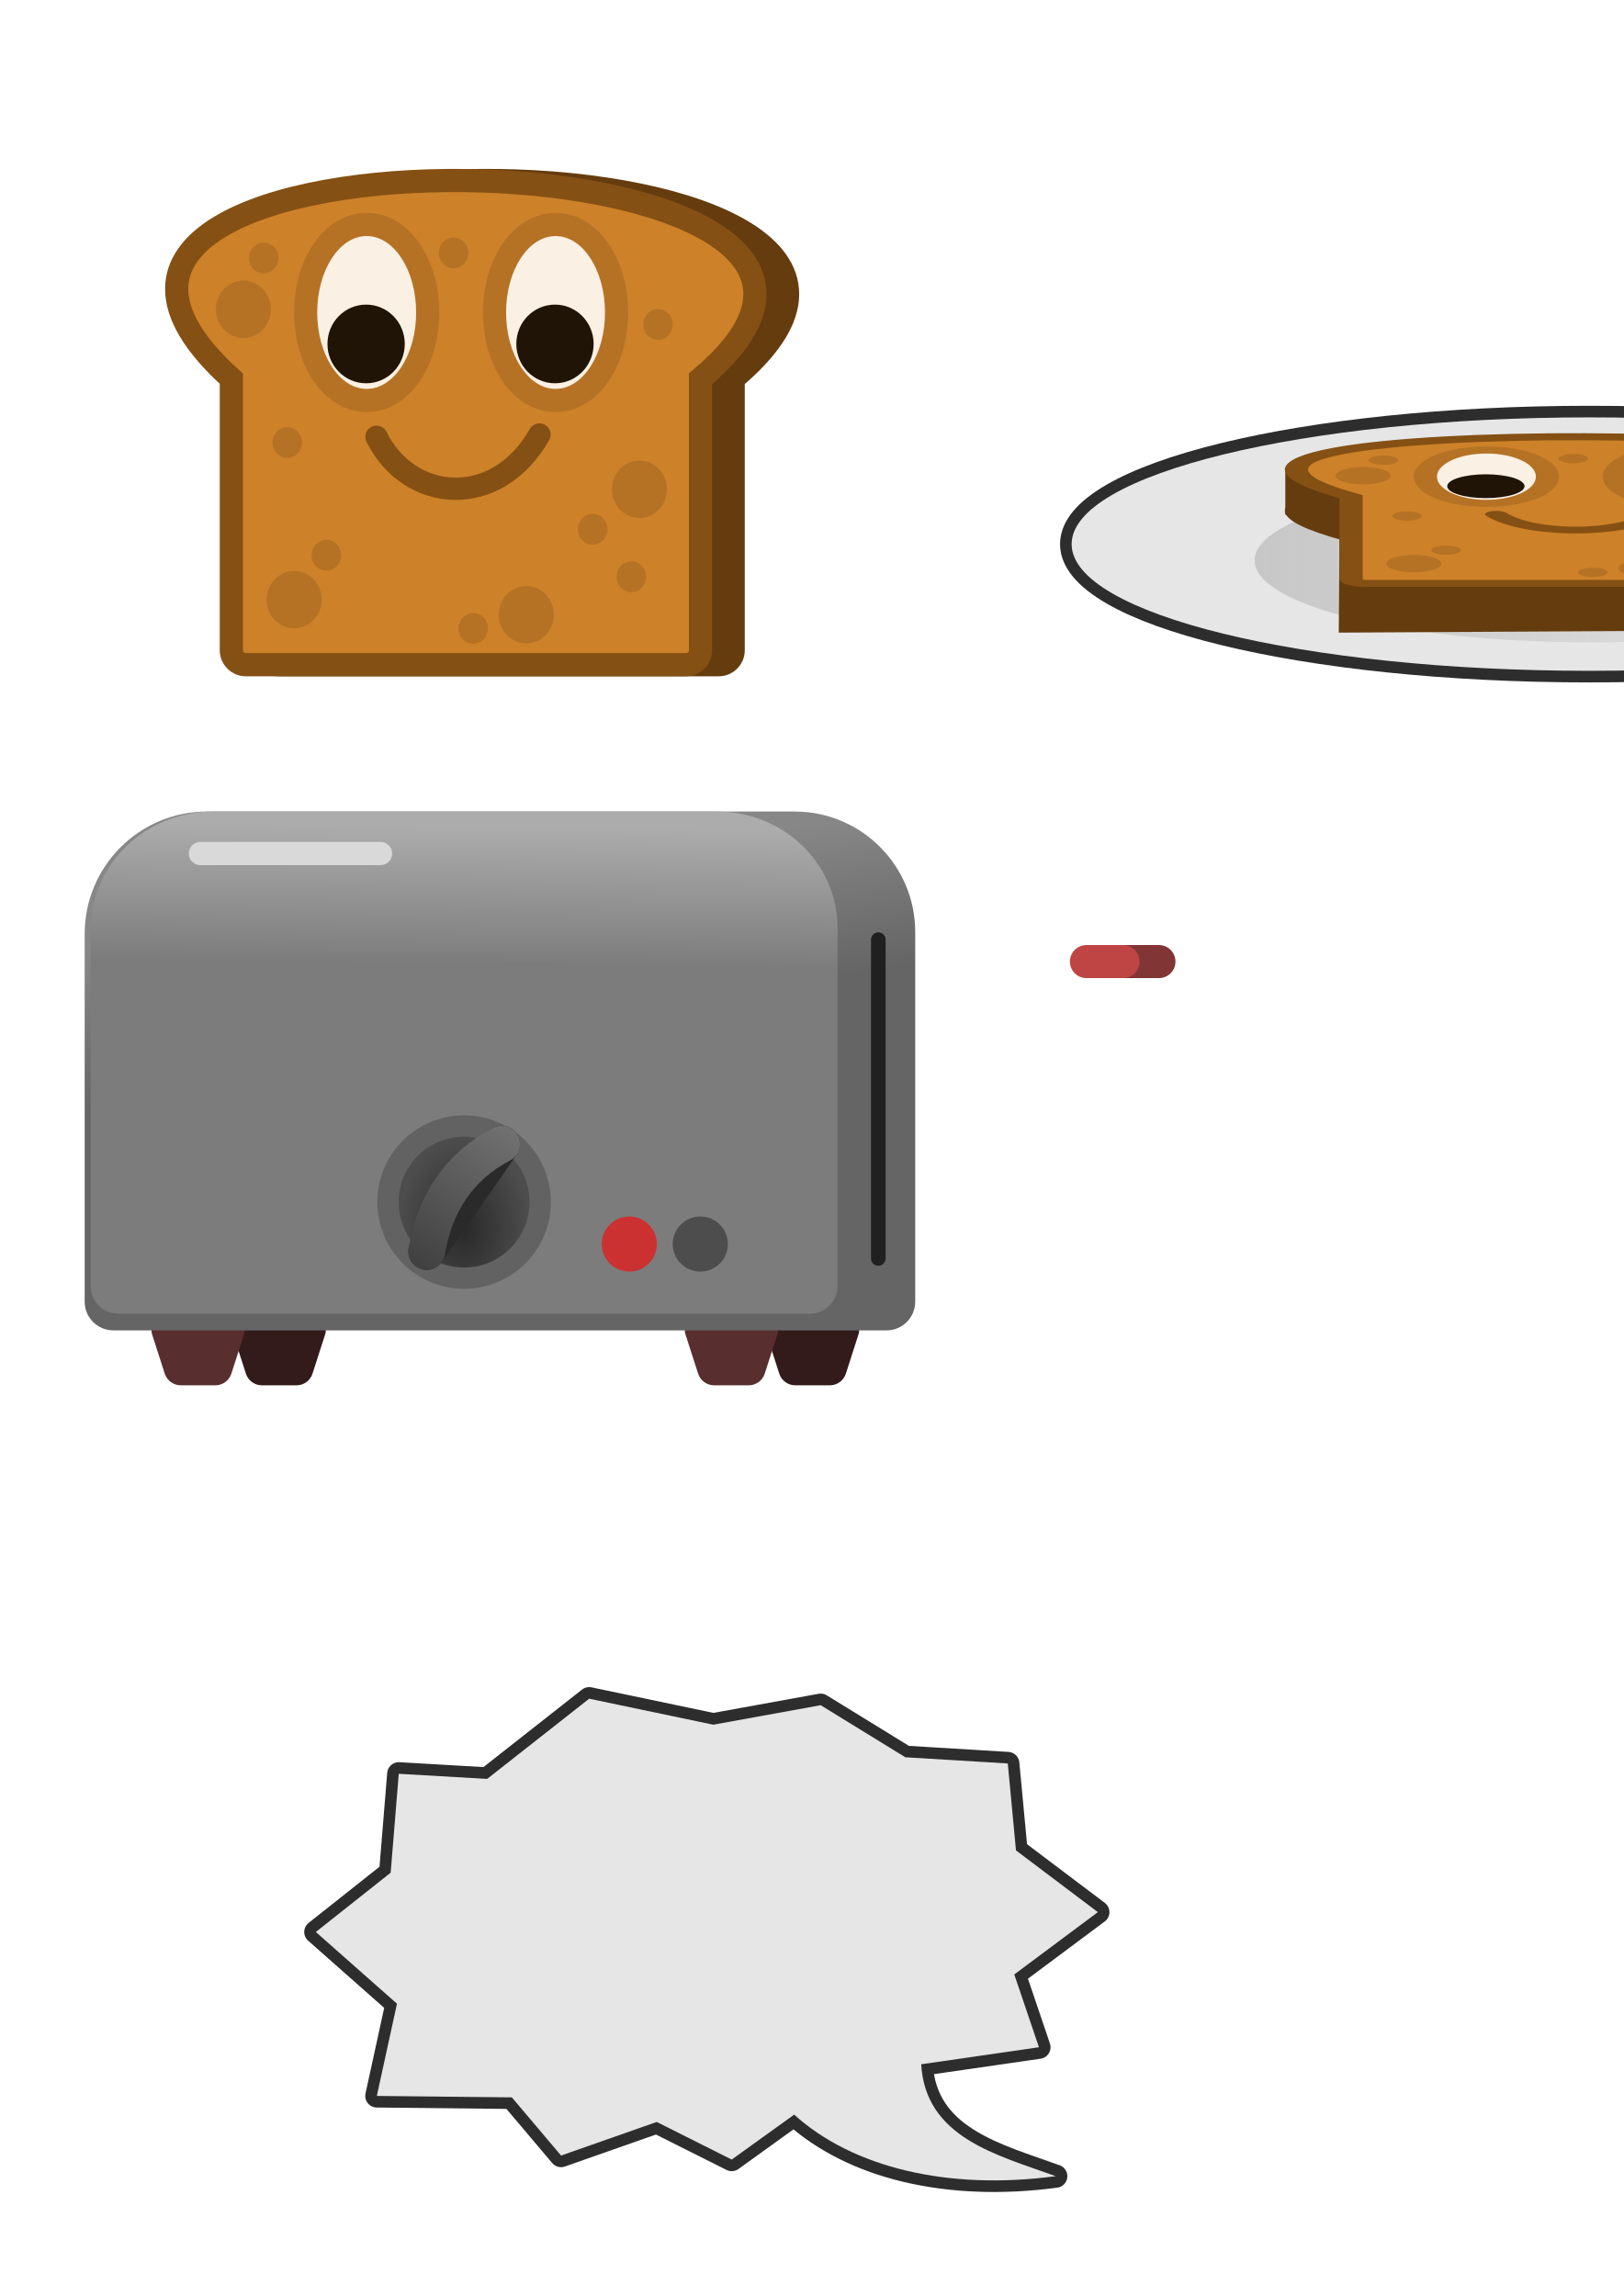
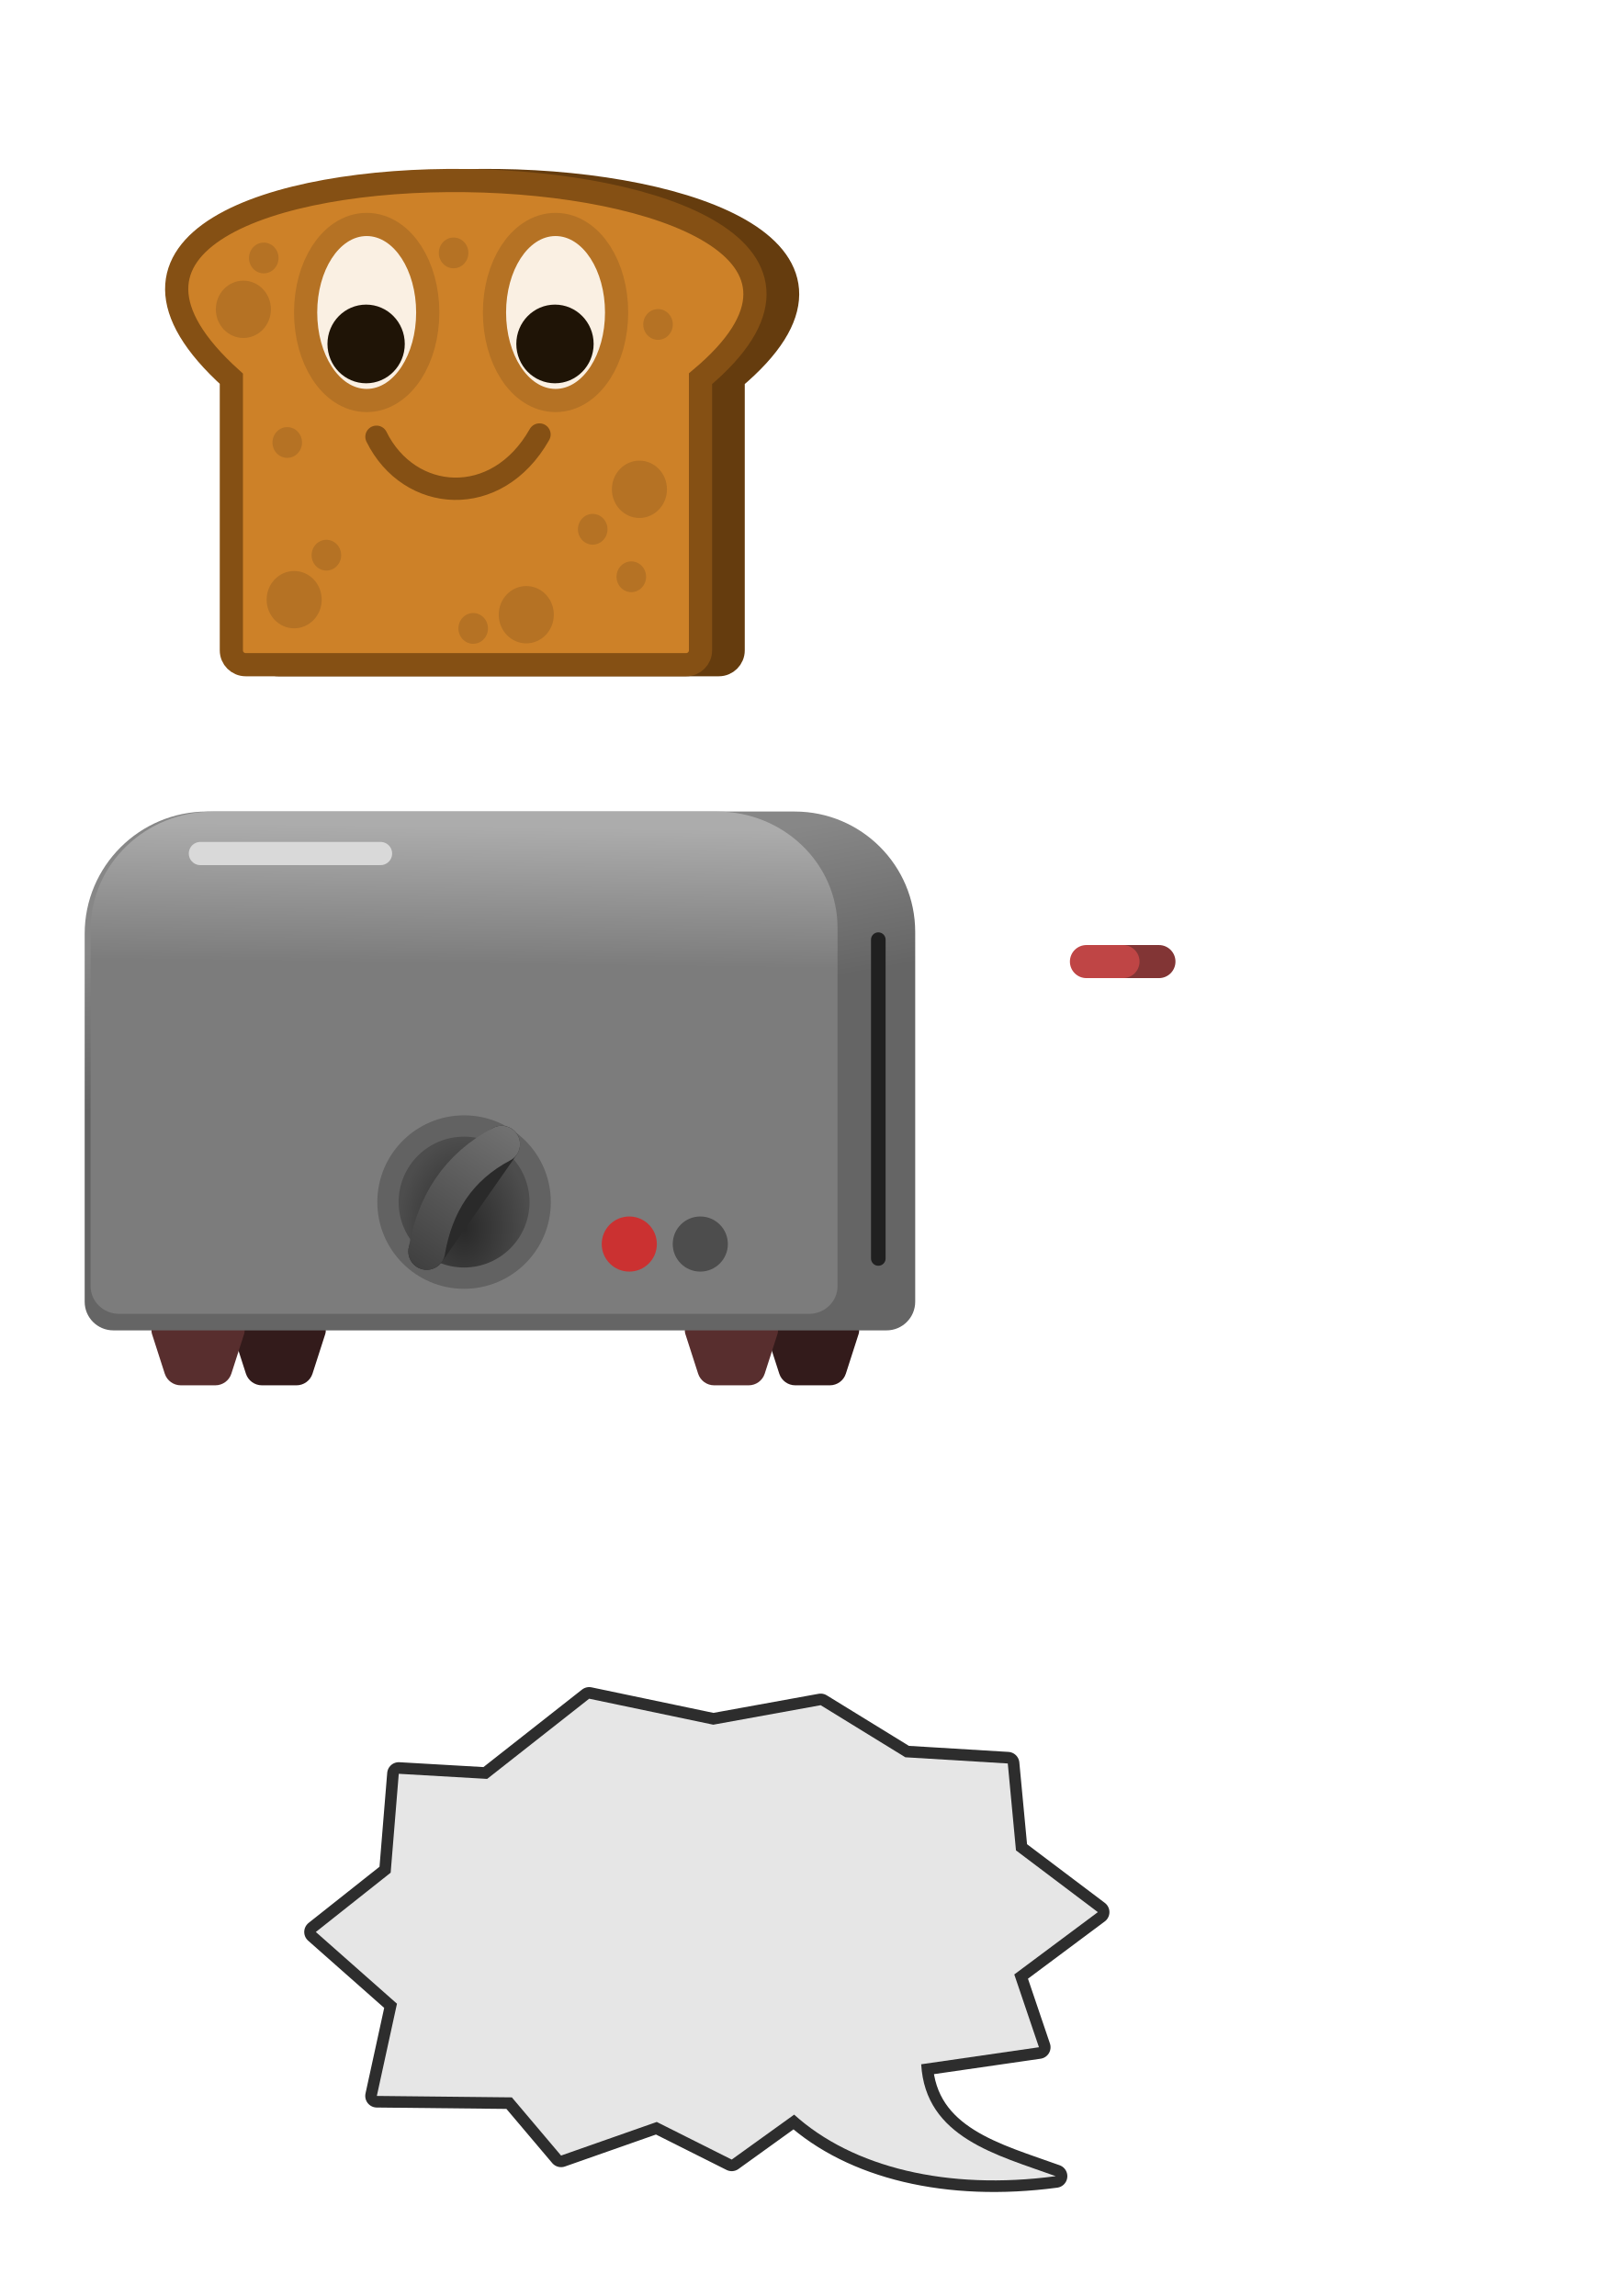
<svg xmlns="http://www.w3.org/2000/svg" xmlns:xlink="http://www.w3.org/1999/xlink" width="210mm" height="297mm" viewBox="0 0 210 297" version="1.1" id="svg1">
  <defs id="defs1">
+     <linearGradient id="linearGradient85">
+       <stop style="stop-color:#f3b6a3;stop-opacity:1;" offset="0" id="stop85" />
+       <stop style="stop-color:#ffbeaa;stop-opacity:1;" offset="1" id="stop86" />
+     </linearGradient>
+     <linearGradient id="linearGradient82">
+       <stop style="stop-color:#dc7152;stop-opacity:1;" offset="0" id="stop83" />
+       <stop style="stop-color:#f3b6a3;stop-opacity:1;" offset="0.705" id="stop82" />
+     </linearGradient>
    <linearGradient id="linearGradient12">
      <stop style="stop-color:#c7c7c7;stop-opacity:1;" offset="0" id="stop12" />
      <stop style="stop-color:#c7c7c7;stop-opacity:0;" offset="1" id="stop13" />
    </linearGradient>
    <linearGradient id="linearGradient25">
      <stop style="stop-color:#656565;stop-opacity:1;" offset="0" id="stop25" />
      <stop style="stop-color:#878787;stop-opacity:1;" offset="1" id="stop26" />
    </linearGradient>
    <linearGradient id="linearGradient23">
      <stop style="stop-color:#7c7c7c;stop-opacity:1;" offset="0" id="stop23" />
      <stop style="stop-color:#acacac;stop-opacity:1;" offset="1" id="stop24" />
    </linearGradient>
    <linearGradient id="linearGradient19">
      <stop style="stop-color:#707070;stop-opacity:1;" offset="0" id="stop20" />
      <stop style="stop-color:#3e3e3e;stop-opacity:1;" offset="1" id="stop21" />
    </linearGradient>
    <linearGradient id="linearGradient18">
      <stop style="stop-color:#292929;stop-opacity:1;" offset="0" id="stop19" />
      <stop style="stop-color:#4d4d4d;stop-opacity:1;" offset="1" id="stop18" />
    </linearGradient>
    <radialGradient xlink:href="#linearGradient18" id="radialGradient19" cx="58.098" cy="85.29" fx="58.098" fy="85.29" r="8.464" gradientUnits="userSpaceOnUse" gradientTransform="matrix(1,0,0,1.397959,4.7479804e-7,-33.94184)" />
    <linearGradient xlink:href="#linearGradient19" id="linearGradient21" x1="57.619" y1="71.611" x2="58.033" y2="93.723" gradientUnits="userSpaceOnUse" gradientTransform="rotate(34.92887,58.98852,81.66566)" />
    <linearGradient xlink:href="#linearGradient23" id="linearGradient24" x1="68.348" y1="53.51" x2="68.602" y2="35.041" gradientUnits="userSpaceOnUse" />
    <linearGradient xlink:href="#linearGradient25" id="linearGradient26" x1="109.641" y1="53.962" x2="106.112" y2="34.205" gradientUnits="userSpaceOnUse" />
-     <linearGradient xlink:href="#linearGradient12" id="linearGradient13" x1="-162.734" y1="273.513" x2="-76.121" y2="273.513" gradientUnits="userSpaceOnUse" gradientTransform="translate(-24.67062,31.00742)" />
+     <linearGradient xlink:href="#linearGradient12" id="linearGradient66" gradientUnits="userSpaceOnUse" gradientTransform="translate(-24.67062,31.00742)" x1="-162.734" y1="273.513" x2="-76.121" y2="273.513" />
+     <filter style="color-interpolation-filters:sRGB" id="filter67" x="-0.07" y="-0.284" width="1.139" height="1.569">
+       <feGaussianBlur stdDeviation="3.885" id="feGaussianBlur67" />
+     </filter>
+     <linearGradient xlink:href="#linearGradient12" id="linearGradient73" gradientUnits="userSpaceOnUse" gradientTransform="translate(-24.67062,31.00742)" x1="-162.734" y1="273.513" x2="-76.121" y2="273.513" />
+     <linearGradient xlink:href="#linearGradient82" id="linearGradient83" x1="309.733" y1="137.411" x2="364.356" y2="138.519" gradientUnits="userSpaceOnUse" />
+     <linearGradient xlink:href="#linearGradient85" id="linearGradient86" x1="411.692" y1="128.736" x2="412.806" y2="116.475" gradientUnits="userSpaceOnUse" />
+     <linearGradient xlink:href="#linearGradient12" id="linearGradient103" gradientUnits="userSpaceOnUse" gradientTransform="translate(-24.67062,31.00742)" x1="-162.734" y1="273.513" x2="-76.121" y2="273.513" />
+     <linearGradient xlink:href="#linearGradient82" id="linearGradient104" gradientUnits="userSpaceOnUse" x1="309.733" y1="137.411" x2="364.356" y2="138.519" />
+     <linearGradient xlink:href="#linearGradient85" id="linearGradient105" gradientUnits="userSpaceOnUse" x1="411.692" y1="128.736" x2="412.806" y2="116.475" />
+     <linearGradient xlink:href="#linearGradient12" id="linearGradient113" gradientUnits="userSpaceOnUse" gradientTransform="translate(-24.67062,31.00742)" x1="-162.734" y1="273.513" x2="-76.121" y2="273.513" />
+     <linearGradient xlink:href="#linearGradient82" id="linearGradient114" gradientUnits="userSpaceOnUse" x1="309.733" y1="137.411" x2="364.356" y2="138.519" />
+     <linearGradient xlink:href="#linearGradient85" id="linearGradient115" gradientUnits="userSpaceOnUse" x1="411.692" y1="128.736" x2="412.806" y2="116.475" />
  </defs>
  <g id="layer1">
    <path id="path6" style="fill:#e6e6e6;stroke:#2d2d2d;stroke-width:3;stroke-linecap:round;stroke-linejoin:round;stroke-opacity:1;paint-order:stroke markers fill" d="M 76.201 219.736 L 63.007 230.111 L 51.574 229.45 L 50.526 242.243 L 40.847 249.913 L 51.342 259.192 L 48.738 271.12 L 66.2 271.306 L 72.566 278.834 L 84.942 274.486 L 94.636 279.351 L 102.711 273.539 C 110.277 280.375 122.545 283.368 136.544 281.5 C 128.96 278.756 119.693 276.523 119.142 267.025 L 134.371 264.821 L 131.181 255.405 L 141.988 247.346 L 131.4 239.356 L 130.341 228.116 L 117.089 227.312 L 106.14 220.577 L 92.249 223.099 L 76.201 219.736 z " />
    <g id="g28" transform="translate(-3.609583,4.944446)">
      <path id="path27" style="fill:#653c0e;fill-opacity:1;stroke:#653c0e;stroke-width:3;stroke-dasharray:none;stroke-opacity:1" d="m 33.532,44.045 c -39.309,-35.475 99.897,-32.877 60.677,0 V 79.184 a 1.852,1.852 135 0 1 -1.852,1.852 H 35.384 A 1.852,1.852 45 0 1 33.532,79.184 Z" transform="translate(4.223839)" />
      <path id="rect1" style="fill:#cd8128;stroke:#855014;stroke-width:3;stroke-dasharray:none" d="m 33.532,44.045 c -39.309,-35.475 99.897,-32.877 60.677,0 V 79.184 a 1.852,1.852 135 0 1 -1.852,1.852 H 35.384 A 1.852,1.852 45 0 1 33.532,79.184 Z" />
      <ellipse style="fill:#faf0e3;fill-opacity:1;stroke:#b57224;stroke-width:6;stroke-dasharray:none;stroke-opacity:1;paint-order:stroke markers fill" id="path1" cx="51.034" cy="35.476" rx="6.397" ry="9.887" />
      <ellipse style="fill:#faf0e3;fill-opacity:1;stroke:#b57224;stroke-width:6;stroke-dasharray:none;stroke-opacity:1;paint-order:stroke markers fill" id="ellipse1" cx="75.46" cy="35.476" rx="6.397" ry="9.887" />
      <ellipse style="fill:#1f1406;fill-opacity:1;stroke:none;stroke-width:2.887;stroke-dasharray:none;stroke-opacity:1" id="path2" cx="50.961" cy="39.547" rx="5" ry="5.089" />
      <ellipse style="fill:#1f1406;fill-opacity:1;stroke:none;stroke-width:2.887;stroke-dasharray:none;stroke-opacity:1" id="ellipse2" cx="75.387" cy="39.547" rx="5" ry="5.089" />
      <path style="fill:none;fill-opacity:1;stroke:#855014;stroke-width:2.887;stroke-linecap:round;stroke-linejoin:round;stroke-dasharray:none;stroke-opacity:1" d="m 52.301,51.553 c 4.216,8.551 15.557,9.483 21.082,-0.291" id="path3" />
      <ellipse style="fill:#b57224;fill-opacity:1;stroke:none;stroke-width:2.887;stroke-linecap:round;stroke-linejoin:round;stroke-dasharray:none;stroke-opacity:1" id="path4" cx="41.656" cy="72.625" rx="3.562" ry="3.708" />
      <ellipse style="fill:#b57224;fill-opacity:1;stroke:none;stroke-width:1.55;stroke-linecap:round;stroke-linejoin:round;stroke-dasharray:none;stroke-opacity:1" id="ellipse5" cx="40.761" cy="52.294" rx="1.912" ry="1.99" />
      <ellipse style="fill:#b57224;fill-opacity:1;stroke:none;stroke-width:2.887;stroke-linecap:round;stroke-linejoin:round;stroke-dasharray:none;stroke-opacity:1" id="ellipse8" cx="86.308" cy="58.349" rx="3.562" ry="3.708" />
      <ellipse style="fill:#b57224;fill-opacity:1;stroke:none;stroke-width:2.887;stroke-linecap:round;stroke-linejoin:round;stroke-dasharray:none;stroke-opacity:1" id="ellipse9" cx="71.675" cy="74.571" rx="3.562" ry="3.708" />
      <ellipse style="fill:#b57224;fill-opacity:1;stroke:none;stroke-width:1.55;stroke-linecap:round;stroke-linejoin:round;stroke-dasharray:none;stroke-opacity:1" id="ellipse10" cx="37.722" cy="28.427" rx="1.912" ry="1.99" />
      <ellipse style="fill:#b57224;fill-opacity:1;stroke:none;stroke-width:1.55;stroke-linecap:round;stroke-linejoin:round;stroke-dasharray:none;stroke-opacity:1" id="ellipse11" cx="88.715" cy="37.025" rx="1.912" ry="1.99" />
      <ellipse style="fill:#b57224;fill-opacity:1;stroke:none;stroke-width:1.55;stroke-linecap:round;stroke-linejoin:round;stroke-dasharray:none;stroke-opacity:1" id="ellipse26" cx="80.268" cy="63.52" rx="1.912" ry="1.99" />
      <ellipse style="fill:#b57224;fill-opacity:1;stroke:none;stroke-width:1.55;stroke-linecap:round;stroke-linejoin:round;stroke-dasharray:none;stroke-opacity:1" id="ellipse27" cx="85.259" cy="69.664" rx="1.912" ry="1.99" />
      <ellipse style="fill:#b57224;fill-opacity:1;stroke:none;stroke-width:1.55;stroke-linecap:round;stroke-linejoin:round;stroke-dasharray:none;stroke-opacity:1" id="ellipse29" cx="62.274" cy="27.77" rx="1.912" ry="1.99" />
      <ellipse style="fill:#b57224;fill-opacity:1;stroke:none;stroke-width:1.55;stroke-linecap:round;stroke-linejoin:round;stroke-dasharray:none;stroke-opacity:1" id="ellipse30" cx="45.822" cy="66.871" rx="1.912" ry="1.99" />
      <ellipse style="fill:#b57224;fill-opacity:1;stroke:none;stroke-width:1.55;stroke-linecap:round;stroke-linejoin:round;stroke-dasharray:none;stroke-opacity:1" id="ellipse31" cx="64.811" cy="76.345" rx="1.912" ry="1.99" />
      <ellipse style="fill:#b57224;fill-opacity:1;stroke:none;stroke-width:2.887;stroke-linecap:round;stroke-linejoin:round;stroke-dasharray:none;stroke-opacity:1" id="ellipse32" cx="35.086" cy="35.067" rx="3.562" ry="3.708" />
    </g>
    <g id="g29">
      <path id="path16" style="fill:#331b1b;fill-opacity:1;stroke-width:2.887;stroke-linecap:round;stroke-linejoin:round" d="m 31.242,171.011 h 9.737 a 1.157,1.157 53.919 0 1 1.101,1.511 l -1.662,5.166 a 2.179,2.179 143.919 0 1 -2.074,1.511 h -4.467 a 2.179,2.179 36.081 0 1 -2.074,-1.511 l -1.662,-5.166 a 1.157,1.157 126.081 0 1 1.101,-1.511 z" />
      <path id="path15" style="fill:#582e2e;fill-opacity:1;stroke-width:2.887;stroke-linecap:round;stroke-linejoin:round" d="m 20.747,171.011 h 9.737 a 1.157,1.157 53.919 0 1 1.101,1.511 l -1.662,5.166 a 2.179,2.179 143.919 0 1 -2.074,1.511 h -4.467 a 2.179,2.179 36.081 0 1 -2.074,-1.511 l -1.662,-5.166 a 1.157,1.157 126.081 0 1 1.101,-1.511 z" />
      <path id="path14" style="fill:#331b1b;fill-opacity:1;stroke-width:2.887;stroke-linecap:round;stroke-linejoin:round" d="m 100.223,171.011 h 9.737 a 1.157,1.157 53.919 0 1 1.101,1.511 l -1.662,5.166 a 2.179,2.179 143.919 0 1 -2.074,1.511 h -4.467 a 2.179,2.179 36.081 0 1 -2.074,-1.511 l -1.662,-5.166 a 1.157,1.157 126.081 0 1 1.101,-1.511 z" />
      <path id="path13" style="fill:#582e2e;fill-opacity:1;stroke-width:2.887;stroke-linecap:round;stroke-linejoin:round" d="m 89.729,171.011 h 9.737 a 1.157,1.157 53.919 0 1 1.101,1.511 l -1.662,5.166 a 2.179,2.179 143.919 0 1 -2.074,1.511 h -4.467 a 2.179,2.179 36.081 0 1 -2.074,-1.511 l -1.662,-5.166 a 1.157,1.157 126.081 0 1 1.101,-1.511 z" />
      <path id="rect11" style="fill:url(#linearGradient26);stroke-width:3.744;stroke-linecap:round;stroke-linejoin:round" d="m 24.855,33.17 h 76.006 a 15.586,15.586 45 0 1 15.586,15.586 l 0,47.826 a 3.704,3.704 135 0 1 -3.704,3.704 H 12.735 A 3.704,3.704 45 0 1 9.031,96.583 V 48.994 A 15.824,15.824 135 0 1 24.855,33.17 Z" transform="translate(1.919927,71.80527)" />
      <path id="path12" style="fill:url(#linearGradient24);stroke-width:3.744;stroke-linecap:round;stroke-linejoin:round" d="m 30.261,33.007 h 65.194 a 15.586,15.586 45 0 1 15.586,15.586 l 0,47.989 a 3.704,3.704 135 0 1 -3.704,3.704 H 18.141 a 3.704,3.704 45 0 1 -3.704,-3.704 l 0,-47.752 A 15.824,15.824 135 0 1 30.261,33.007 Z" transform="matrix(1,0,0,0.9658494,-2.718136,73.09567)" />
      <circle style="fill:#4d4d4d;fill-opacity:1;stroke:none;stroke-width:2.887;stroke-linecap:round;stroke-linejoin:round;stroke-dasharray:none;stroke-opacity:1" id="path11" cx="90.572" cy="160.923" r="3.565" />
      <path style="fill:none;fill-opacity:1;stroke:#202020;stroke-width:1.887;stroke-linecap:round;stroke-linejoin:round;stroke-dasharray:none;stroke-opacity:1" d="m 113.595,121.549 v 41.24" id="path17" />
      <g id="g22" transform="translate(0.6370044,72.12673)">
        <g id="g21" transform="translate(1.285855,1.446586)">
          <circle style="fill:#626262;fill-opacity:1;stroke:none;stroke-width:9.087;stroke-linecap:round;stroke-linejoin:round;stroke-dasharray:none;stroke-opacity:1" id="circle17" cx="58.098" cy="81.921" r="11.22" />
          <circle style="fill:url(#radialGradient19);fill-opacity:1;stroke:none;stroke-width:6.855;stroke-linecap:round;stroke-linejoin:round;stroke-dasharray:none;stroke-opacity:1" id="circle18" cx="58.098" cy="81.921" r="8.464" />
          <path style="fill:none;fill-opacity:1;stroke:#2a2a2a;stroke-width:4.755;stroke-linecap:round;stroke-linejoin:round;stroke-dasharray:none;stroke-opacity:1" d="M 62.958,74.426 53.266,88.305" id="path22" />
          <path style="fill:none;fill-opacity:1;stroke:url(#linearGradient21);stroke-width:4.755;stroke-linecap:round;stroke-linejoin:round;stroke-dasharray:none" d="m 62.958,74.426 c -5.614,2.962 -8.645,7.728 -9.692,13.879" id="path18" />
        </g>
      </g>
      <circle style="fill:#cb3131;fill-opacity:1;stroke:none;stroke-width:2.887;stroke-linecap:round;stroke-linejoin:round;stroke-dasharray:none;stroke-opacity:1" id="circle22" cx="81.389" cy="160.923" r="3.565" />
      <path style="opacity:1;fill:#f9f9f9;fill-opacity:1;stroke:#d9d9d9;stroke-width:3;stroke-linecap:round;stroke-linejoin:round;stroke-dasharray:none;stroke-opacity:1;paint-order:stroke markers fill" d="M 25.916,110.408 H 49.217" id="path38" />
    </g>
    <rect style="fill:#823535;fill-opacity:1;stroke:none;stroke-width:2.887;stroke-linecap:round;stroke-linejoin:round;stroke-dasharray:none;stroke-opacity:1" id="rect12" width="11.645" height="4.278" x="140.383" y="122.247" ry="2.139" rx="2.139" />
    <rect style="fill:#bf4545;fill-opacity:1;stroke:none;stroke-width:2.539;stroke-linecap:round;stroke-linejoin:round;stroke-dasharray:none;stroke-opacity:1" id="rect16" width="9.006" height="4.278" x="138.375" y="122.247" ry="2.139" rx="2.139" />
    <g id="g3">
      <rect style="fill:#aa4400;stroke-width:1.599;stroke-linecap:round;stroke-linejoin:round;paint-order:stroke markers fill" id="rect1-9" width="278.238" height="11.338" x="-302.33" y="210.023" />
      <rect style="fill:#803300;stroke-width:1.352;stroke-linecap:round;stroke-linejoin:round;paint-order:stroke markers fill" id="rect2" width="278.238" height="8.111" x="-302.33" y="213.25" />
      <rect style="fill:#008080;stroke-width:3;stroke-linecap:round;stroke-linejoin:round;paint-order:stroke markers fill" id="rect3" width="278.238" height="179.388" x="-302.33" y="30.636" />
    </g>
    <path style="fill:#e6e6e6;stroke:#000000;stroke-width:3;stroke-linecap:round;stroke-linejoin:round;stroke-opacity:1;paint-order:stroke markers fill" d="m 102.711,399.055 c 7.565,6.836 19.834,9.83 33.833,7.961 -7.584,-2.744 -16.851,-4.977 -17.402,-14.476" id="path7" />
    <path id="path8" style="fill:#e6e6e6;stroke:#000000;stroke-width:3;stroke-linecap:round;stroke-linejoin:round;paint-order:stroke markers fill" d="m 141.988,372.862 -10.808,8.059 3.191,9.416 -15.229,2.204 -4.027,9.455 -12.404,-2.941 -8.075,5.812 -9.694,-4.865 -12.376,4.348 -6.366,-7.528 -17.462,-0.186 2.604,-11.929 -10.495,-9.279 9.678,-7.67 1.048,-12.793 11.434,0.661 13.194,-10.375 16.047,3.364 13.892,-2.522 10.949,6.735 13.251,0.805 1.06,11.24 z" />
-     <g id="g45" transform="translate(-90.42343,-7.176462)">
-       <g id="g13" transform="translate(440.0931,-224.8551)">
-         <ellipse style="fill:#e6e6e6;stroke:#2d2d2d;stroke-width:3;stroke-linecap:round;stroke-linejoin:round;stroke-opacity:1;paint-order:stroke markers fill" id="path9" cx="-144.098" cy="302.413" rx="66.973" ry="16.392" />
-         <ellipse style="fill:url(#linearGradient13);stroke:none;stroke-width:1.94;stroke-linecap:round;stroke-linejoin:round;stroke-opacity:1;paint-order:stroke markers fill" id="ellipse12" cx="-144.098" cy="304.52" rx="43.306" ry="10.599" />
-       </g>
-       <g id="g41" transform="matrix(1,0,0,0.3029095,231.6365,58.09047)">
+     <g id="g74">
+       <g id="g73" transform="translate(7.478138,-19.94355)">
+         <g id="g72">
+           <g id="g69" transform="matrix(0.9293231,0,0,0.9293231,430.5003,-196.6772)" style="mix-blend-mode:normal;fill:#000000;fill-opacity:0.568;stroke:none;filter:url(#filter67)">
+             <ellipse style="fill:#000000;fill-opacity:0.568;stroke:none;stroke-width:3;stroke-linecap:round;stroke-linejoin:round;stroke-opacity:1;paint-order:stroke markers fill" id="ellipse68" cx="-144.098" cy="302.413" rx="66.973" ry="16.392" />
+             <ellipse style="fill:#000000;fill-opacity:0.568;stroke:none;stroke-width:1.94;stroke-linecap:round;stroke-linejoin:round;stroke-opacity:1;paint-order:stroke markers fill" id="ellipse69" cx="-144.098" cy="304.52" rx="43.306" ry="10.599" />
+           </g>
+           <g id="g71" transform="translate(440.0931,-224.8551)">
+             <ellipse style="fill:#e6e6e6;stroke:#2d2d2d;stroke-width:3;stroke-linecap:round;stroke-linejoin:round;stroke-opacity:1;paint-order:stroke markers fill" id="ellipse70" cx="-144.098" cy="302.413" rx="66.973" ry="16.392" />
+             <ellipse style="fill:url(#linearGradient73);stroke:none;stroke-width:1.94;stroke-linecap:round;stroke-linejoin:round;stroke-opacity:1;paint-order:stroke markers fill" id="ellipse71" cx="-144.098" cy="304.52" rx="43.306" ry="10.599" />
+           </g>
+         </g>
+       </g>
+       <g id="g41" transform="matrix(1,0,0,0.3029095,239.171,38.01919)">
        <rect style="fill:#653c0e;fill-opacity:1;stroke:none;stroke-width:4.794;stroke-linecap:round;stroke-linejoin:round;stroke-opacity:1;paint-order:stroke markers fill" id="rect45" width="9.71" height="19.043" x="93.004" y="32.455" />
        <path id="path19" style="fill:#653c0e;fill-opacity:1;stroke:#653c0e;stroke-width:3;stroke-dasharray:none;stroke-opacity:1" d="m 29.308,61.615 c -39.309,-35.475 99.897,-32.877 60.677,0 l 0.688,37.807 -61.46,1.126 z" transform="translate(4.223839)" />
        <rect style="fill:#653c0e;fill-opacity:1;stroke:none;stroke-width:4.794;stroke-linecap:round;stroke-linejoin:round;stroke-opacity:1;paint-order:stroke markers fill" id="rect44" width="9.71" height="19.043" x="25.019" y="32.646" />
        <path id="path20" style="fill:#cd8128;stroke:#855014;stroke-width:3;stroke-dasharray:none" d="m 33.532,44.045 c -39.309,-35.475 99.897,-32.877 60.677,0 V 79.184 a 1.852,1.852 135 0 1 -1.852,1.852 H 35.384 A 1.852,1.852 45 0 1 33.532,79.184 Z" />
        <ellipse style="fill:#faf0e3;fill-opacity:1;stroke:#b57224;stroke-width:6;stroke-dasharray:none;stroke-opacity:1;paint-order:stroke markers fill" id="ellipse20" cx="51.034" cy="35.476" rx="6.397" ry="9.887" />
        <ellipse style="fill:#faf0e3;fill-opacity:1;stroke:#b57224;stroke-width:6;stroke-dasharray:none;stroke-opacity:1;paint-order:stroke markers fill" id="ellipse21" cx="75.46" cy="35.476" rx="6.397" ry="9.887" />
        <ellipse style="fill:#1f1406;fill-opacity:1;stroke:none;stroke-width:2.887;stroke-dasharray:none;stroke-opacity:1" id="ellipse22" cx="50.961" cy="39.547" rx="5" ry="5.089" />
        <ellipse style="fill:#1f1406;fill-opacity:1;stroke:none;stroke-width:2.887;stroke-dasharray:none;stroke-opacity:1" id="ellipse23" cx="75.387" cy="39.547" rx="5" ry="5.089" />
        <path style="fill:none;fill-opacity:1;stroke:#855014;stroke-width:2.887;stroke-linecap:round;stroke-linejoin:round;stroke-dasharray:none;stroke-opacity:1" d="m 52.301,51.553 c 4.216,8.551 15.557,9.483 21.082,-0.291" id="path23" />
        <ellipse style="fill:#b57224;fill-opacity:1;stroke:none;stroke-width:2.887;stroke-linecap:round;stroke-linejoin:round;stroke-dasharray:none;stroke-opacity:1" id="ellipse24" cx="41.656" cy="72.625" rx="3.562" ry="3.708" />
        <ellipse style="fill:#b57224;fill-opacity:1;stroke:none;stroke-width:1.55;stroke-linecap:round;stroke-linejoin:round;stroke-dasharray:none;stroke-opacity:1" id="ellipse25" cx="40.761" cy="52.294" rx="1.912" ry="1.99" />
        <ellipse style="fill:#b57224;fill-opacity:1;stroke:none;stroke-width:2.887;stroke-linecap:round;stroke-linejoin:round;stroke-dasharray:none;stroke-opacity:1" id="ellipse28" cx="86.308" cy="58.349" rx="3.562" ry="3.708" />
        <ellipse style="fill:#b57224;fill-opacity:1;stroke:none;stroke-width:2.887;stroke-linecap:round;stroke-linejoin:round;stroke-dasharray:none;stroke-opacity:1" id="ellipse33" cx="71.675" cy="74.571" rx="3.562" ry="3.708" />
        <ellipse style="fill:#b57224;fill-opacity:1;stroke:none;stroke-width:1.55;stroke-linecap:round;stroke-linejoin:round;stroke-dasharray:none;stroke-opacity:1" id="ellipse34" cx="37.722" cy="28.427" rx="1.912" ry="1.99" />
        <ellipse style="fill:#b57224;fill-opacity:1;stroke:none;stroke-width:1.55;stroke-linecap:round;stroke-linejoin:round;stroke-dasharray:none;stroke-opacity:1" id="ellipse35" cx="88.715" cy="37.025" rx="1.912" ry="1.99" />
        <ellipse style="fill:#b57224;fill-opacity:1;stroke:none;stroke-width:1.55;stroke-linecap:round;stroke-linejoin:round;stroke-dasharray:none;stroke-opacity:1" id="ellipse36" cx="80.268" cy="63.52" rx="1.912" ry="1.99" />
        <ellipse style="fill:#b57224;fill-opacity:1;stroke:none;stroke-width:1.55;stroke-linecap:round;stroke-linejoin:round;stroke-dasharray:none;stroke-opacity:1" id="ellipse37" cx="85.259" cy="69.664" rx="1.912" ry="1.99" />
        <ellipse style="fill:#b57224;fill-opacity:1;stroke:none;stroke-width:1.55;stroke-linecap:round;stroke-linejoin:round;stroke-dasharray:none;stroke-opacity:1" id="ellipse38" cx="62.274" cy="27.77" rx="1.912" ry="1.99" />
        <ellipse style="fill:#b57224;fill-opacity:1;stroke:none;stroke-width:1.55;stroke-linecap:round;stroke-linejoin:round;stroke-dasharray:none;stroke-opacity:1" id="ellipse39" cx="45.822" cy="66.871" rx="1.912" ry="1.99" />
        <ellipse style="fill:#b57224;fill-opacity:1;stroke:none;stroke-width:1.55;stroke-linecap:round;stroke-linejoin:round;stroke-dasharray:none;stroke-opacity:1" id="ellipse40" cx="64.811" cy="76.345" rx="1.912" ry="1.99" />
        <ellipse style="fill:#b57224;fill-opacity:1;stroke:none;stroke-width:2.887;stroke-linecap:round;stroke-linejoin:round;stroke-dasharray:none;stroke-opacity:1" id="ellipse41" cx="35.086" cy="35.067" rx="3.562" ry="3.708" />
      </g>
    </g>
+     <g id="g94">
+       <g id="g90" style="stroke:#dc8c73;stroke-opacity:1;stroke-width:3;stroke-dasharray:none" transform="translate(7.478138,133.9953)">
+         <g id="g89" transform="translate(440.0931,-224.8551)" style="stroke:#dc8c73;stroke-opacity:1;stroke-width:3;stroke-dasharray:none">
+           <path id="ellipse88" style="fill:#e6e6e6;stroke-width:3;stroke-linecap:round;stroke-linejoin:round;paint-order:stroke markers fill;stroke:#dc8c73;stroke-opacity:1;stroke-dasharray:none" d="m -107.721,191.879 c -0.773,-0.016 -1.469,0.011 -2.063,0.091 -4.473,0.598 -11.117,3.608 -15.421,7.745 a 66.973,16.392 0 0 0 -18.893,-0.666 66.973,16.392 0 0 0 -66.973,16.392 66.973,16.392 0 0 0 66.973,16.392 66.973,16.392 0 0 0 6.26,-0.072 c 4.485,4.665 11.803,6.15 19.216,6.642 4.571,0.304 14.671,1.817 21.584,-0.731 1.585,-0.584 3.483,-1.427 5.442,-2.413 4.6e-5,8e-5 0.01,0.017 0.01,0.017 0,0 1.99,-1.207 4.865,-2.795 4.641,-2.564 11.59,-6.121 16.205,-7.199 5.676,-1.326 136.736,7.205 136.736,7.205 l -0.522,-31.847 c 0,0 -119.291,7.077 -135.272,7.155 -1.564,-2.404 -12.292,-10.768 -18.628,-12.356 -4.881,-1.224 -14.105,-3.449 -19.518,-3.56 z m 23.483,30.914 c -0.004,0.003 -0.009,0.005 -0.013,0.008 -0.024,0.012 -0.06,0.022 -0.084,0.034 a 66.973,16.392 0 0 0 0.097,-0.041 z m -5.046,2.029 c -0.475,0.166 -0.955,0.329 -1.454,0.49 a 66.973,16.392 0 0 0 1.454,-0.49 z" />
+         </g>
+       </g>
+       <g id="g63" transform="translate(7.478138,47.02469)">
+         <g id="g68" style="stroke:none">
+           <g id="g67" transform="matrix(0.9293231,0,0,0.9293231,430.5003,-196.6772)" style="mix-blend-mode:normal;fill:#000000;fill-opacity:0.568;stroke:none;filter:url(#filter67)">
+             <ellipse style="fill:#000000;fill-opacity:0.568;stroke:none;stroke-width:3;stroke-linecap:round;stroke-linejoin:round;stroke-opacity:1;paint-order:stroke markers fill" id="ellipse66" cx="-144.098" cy="302.413" rx="66.973" ry="16.392" />
+             <ellipse style="fill:#000000;fill-opacity:0.568;stroke:none;stroke-width:1.94;stroke-linecap:round;stroke-linejoin:round;stroke-opacity:1;paint-order:stroke markers fill" id="ellipse67" cx="-144.098" cy="304.52" rx="43.306" ry="10.599" />
+           </g>
+           <g id="g46" transform="translate(440.0931,-224.8551)" style="stroke:none">
+             <ellipse style="fill:#e6e6e6;stroke:none;stroke-width:3;stroke-linecap:round;stroke-linejoin:round;stroke-opacity:1;paint-order:stroke markers fill" id="ellipse45" cx="-144.098" cy="302.413" rx="66.973" ry="16.392" />
+             <ellipse style="fill:url(#linearGradient66);stroke:none;stroke-width:1.94;stroke-linecap:round;stroke-linejoin:round;stroke-opacity:1;paint-order:stroke markers fill" id="ellipse46" cx="-144.098" cy="304.52" rx="43.306" ry="10.599" />
+           </g>
+         </g>
+       </g>
+       <path id="path76" style="fill:url(#linearGradient83);stroke:none;stroke-width:3;stroke-linecap:round;stroke-linejoin:round;stroke-opacity:1;paint-order:stroke markers fill" d="m 367.958,129.009 c -7.484,6.531 -30.632,11.26 -58.225,11.894 4.485,4.665 11.803,6.15 19.216,6.643 4.571,0.304 14.671,1.817 21.584,-0.731 5.052,-1.862 13.296,-5.996 16.47,-10.937 1.066,-1.659 1.424,-5.561 0.955,-6.868 z" />
+       <path id="rect74" style="fill:url(#linearGradient86);stroke:none;stroke-width:3;stroke-linecap:round;stroke-linejoin:round;paint-order:stroke markers fill" d="m 337.787,101.111 c -5.008,0.67 -12.735,4.361 -16.856,9.274 -1.64,1.955 -3.764,5.049 -2.467,7.246 1.581,2.678 6.147,2.3 9.186,1.636 4.469,-0.976 6.935,-7.399 11.275,-7.822 4.767,1.176 6.915,1.785 10.093,3.106 -0.026,9.151 9.8,14.786 14.716,16.334 2.47,0.778 -8.799,4.441 -12.571,5.743 1.553,1.816 4.822,7.789 4.822,7.789 0,0 13.595,-8.248 21.07,-9.994 5.676,-1.326 136.736,7.205 136.736,7.205 l -0.522,-31.847 c 0,0 -119.291,7.077 -135.272,7.155 -1.564,-2.404 -12.293,-10.768 -18.628,-12.357 -5.578,-1.399 -16.83,-4.105 -21.581,-3.469 z" />
+       <path style="fill:#ffe6df;fill-opacity:1;stroke:none;stroke-width:3;stroke-linecap:round;stroke-linejoin:round;stroke-opacity:1;paint-order:stroke markers fill" d="m 322.95,110.247 c -1.527,0.089 -3.793,3.161 -3.228,5.088 0.344,1.175 2.127,1.771 3.332,1.55 2.275,-0.416 6.465,-3.391 4.847,-4.965 -1.794,-1.745 -2.844,-1.796 -4.951,-1.673 z" id="path77" />
+     </g>
+     <g id="g46-8" transform="translate(466.8788,-111.1092)" />
+     <g id="g115">
+       <g id="g103" transform="translate(0,74.60961)">
+         <g id="g96" style="stroke:#dc8c73;stroke-width:3;stroke-dasharray:none;stroke-opacity:1" transform="translate(7.478138,133.9953)">
+           <g id="g95" transform="translate(440.0931,-224.8551)" style="stroke:#dc8c73;stroke-width:3;stroke-dasharray:none;stroke-opacity:1">
+             <path id="path94" style="fill:#e6e6e6;stroke:#dc8c73;stroke-width:3;stroke-linecap:round;stroke-linejoin:round;stroke-dasharray:none;stroke-opacity:1;paint-order:stroke markers fill" d="m -107.721,191.879 c -0.773,-0.016 -1.469,0.011 -2.063,0.091 -4.473,0.598 -11.117,3.608 -15.421,7.745 -6.135,-0.442 -12.498,-0.666 -18.893,-0.666 -36.989,0 -66.974,7.339 -66.973,16.392 -5.4e-4,9.053 29.985,16.392 66.973,16.392 2.09,-2e-5 4.179,-0.024 6.26,-0.072 4.485,4.665 11.803,6.15 19.216,6.642 4.571,0.304 14.671,1.817 21.584,-0.731 1.585,-0.584 3.483,-1.427 5.442,-2.413 l 0.01,0.017 c 0,0 1.99,-1.207 4.865,-2.795 4.641,-2.564 11.59,-6.121 16.205,-7.199 5.676,-1.326 202.225,7.206 202.225,7.206 l -0.522,-31.847 c 0,0 -184.779,7.077 -200.761,7.154 -1.564,-2.404 -12.292,-10.768 -18.628,-12.356 -4.881,-1.224 -14.105,-3.449 -19.518,-3.56 z m 23.483,30.914 c -0.004,0.003 -0.009,0.005 -0.013,0.008 -0.024,0.012 -0.06,0.022 -0.084,0.034 0.032,-0.014 0.065,-0.028 0.097,-0.041 z m -5.046,2.029 c -0.475,0.166 -0.955,0.329 -1.454,0.49 0.497,-0.161 0.982,-0.325 1.454,-0.49 z" />
+           </g>
+         </g>
+         <g id="g101" transform="translate(7.478138,47.02469)">
+           <g id="g100" style="stroke:none">
+             <g id="g97" transform="matrix(0.9293231,0,0,0.9293231,430.5003,-196.6772)" style="mix-blend-mode:normal;fill:#000000;fill-opacity:0.568;stroke:none;filter:url(#filter67)">
+               <ellipse style="fill:#000000;fill-opacity:0.568;stroke:none;stroke-width:3;stroke-linecap:round;stroke-linejoin:round;stroke-opacity:1;paint-order:stroke markers fill" id="ellipse96" cx="-144.098" cy="302.413" rx="66.973" ry="16.392" />
+               <ellipse style="fill:#000000;fill-opacity:0.568;stroke:none;stroke-width:1.94;stroke-linecap:round;stroke-linejoin:round;stroke-opacity:1;paint-order:stroke markers fill" id="ellipse97" cx="-144.098" cy="304.52" rx="43.306" ry="10.599" />
+             </g>
+             <g id="g99" transform="translate(440.0931,-224.8551)" style="stroke:none">
+               <ellipse style="fill:#e6e6e6;stroke:none;stroke-width:3;stroke-linecap:round;stroke-linejoin:round;stroke-opacity:1;paint-order:stroke markers fill" id="ellipse98" cx="-144.098" cy="302.413" rx="66.973" ry="16.392" />
+               <ellipse style="fill:url(#linearGradient103);stroke:none;stroke-width:1.94;stroke-linecap:round;stroke-linejoin:round;stroke-opacity:1;paint-order:stroke markers fill" id="ellipse99" cx="-144.098" cy="304.52" rx="43.306" ry="10.599" />
+             </g>
+           </g>
+         </g>
+         <path id="path101" style="fill:url(#linearGradient104);stroke:none;stroke-width:3;stroke-linecap:round;stroke-linejoin:round;stroke-opacity:1;paint-order:stroke markers fill" d="m 367.958,129.009 c -7.484,6.531 -30.632,11.26 -58.225,11.894 4.485,4.665 11.803,6.15 19.216,6.643 4.571,0.304 14.671,1.817 21.584,-0.731 5.052,-1.862 13.296,-5.996 16.47,-10.937 1.066,-1.659 1.424,-5.561 0.955,-6.868 z" />
+         <path id="path102" style="fill:url(#linearGradient105);stroke:none;stroke-width:3;stroke-linecap:round;stroke-linejoin:round;paint-order:stroke markers fill" d="m 337.787,101.111 c -5.008,0.67 -12.735,4.361 -16.856,9.274 -1.64,1.955 -3.764,5.049 -2.467,7.246 1.581,2.678 6.147,2.3 9.186,1.636 4.469,-0.976 6.935,-7.399 11.275,-7.822 4.767,1.176 6.915,1.785 10.093,3.106 -0.026,9.151 9.8,14.786 14.716,16.334 2.47,0.778 -8.799,4.441 -12.571,5.743 1.553,1.816 4.822,7.789 4.822,7.789 0,0 13.595,-8.248 21.07,-9.994 5.676,-1.326 202.225,7.205 202.225,7.205 l -0.522,-31.847 c 0,0 -184.779,7.077 -200.761,7.155 -1.564,-2.404 -12.293,-10.768 -18.628,-12.357 -5.578,-1.399 -16.83,-4.105 -21.581,-3.469 z" />
+         <path style="fill:#ffe6df;fill-opacity:1;stroke:none;stroke-width:3;stroke-linecap:round;stroke-linejoin:round;stroke-opacity:1;paint-order:stroke markers fill" d="m 322.95,110.247 c -1.527,0.089 -3.793,3.161 -3.228,5.088 0.344,1.175 2.127,1.771 3.332,1.55 2.275,-0.416 6.465,-3.391 4.847,-4.965 -1.794,-1.745 -2.844,-1.796 -4.951,-1.673 z" id="path103" />
+       </g>
+       <g id="g41-9" transform="matrix(1,0,0,0.3029095,236.2906,180.0167)">
+         <rect style="fill:#653c0e;fill-opacity:1;stroke:none;stroke-width:4.794;stroke-linecap:round;stroke-linejoin:round;stroke-opacity:1;paint-order:stroke markers fill" id="rect45-2" width="9.71" height="19.043" x="93.004" y="32.455" />
+         <path id="path19-2" style="fill:#653c0e;fill-opacity:1;stroke:#653c0e;stroke-width:3;stroke-dasharray:none;stroke-opacity:1" d="m 29.308,61.615 c -39.309,-35.475 99.897,-32.877 60.677,0 l 0.688,37.807 -61.46,1.126 z" transform="translate(4.223839)" />
+         <rect style="fill:#653c0e;fill-opacity:1;stroke:none;stroke-width:4.794;stroke-linecap:round;stroke-linejoin:round;stroke-opacity:1;paint-order:stroke markers fill" id="rect44-8" width="9.71" height="19.043" x="25.019" y="32.646" />
+         <path id="path20-9" style="fill:#cd8128;stroke:#855014;stroke-width:3;stroke-dasharray:none" d="m 33.532,44.045 c -39.309,-35.475 99.897,-32.877 60.677,0 V 79.184 a 1.852,1.852 135 0 1 -1.852,1.852 H 35.384 A 1.852,1.852 45 0 1 33.532,79.184 Z" />
+         <ellipse style="fill:#faf0e3;fill-opacity:1;stroke:#b57224;stroke-width:6;stroke-dasharray:none;stroke-opacity:1;paint-order:stroke markers fill" id="ellipse20-7" cx="51.034" cy="35.476" rx="6.397" ry="9.887" />
+         <ellipse style="fill:#faf0e3;fill-opacity:1;stroke:#b57224;stroke-width:6;stroke-dasharray:none;stroke-opacity:1;paint-order:stroke markers fill" id="ellipse21-3" cx="75.46" cy="35.476" rx="6.397" ry="9.887" />
+         <ellipse style="fill:#1f1406;fill-opacity:1;stroke:none;stroke-width:2.887;stroke-dasharray:none;stroke-opacity:1" id="ellipse22-6" cx="50.961" cy="39.547" rx="5" ry="5.089" />
+         <ellipse style="fill:#1f1406;fill-opacity:1;stroke:none;stroke-width:2.887;stroke-dasharray:none;stroke-opacity:1" id="ellipse23-1" cx="75.387" cy="39.547" rx="5" ry="5.089" />
+         <path style="fill:none;fill-opacity:1;stroke:#855014;stroke-width:2.887;stroke-linecap:round;stroke-linejoin:round;stroke-dasharray:none;stroke-opacity:1" d="m 52.301,51.553 c 4.216,8.551 15.557,9.483 21.082,-0.291" id="path23-2" />
+         <ellipse style="fill:#b57224;fill-opacity:1;stroke:none;stroke-width:2.887;stroke-linecap:round;stroke-linejoin:round;stroke-dasharray:none;stroke-opacity:1" id="ellipse24-9" cx="41.656" cy="72.625" rx="3.562" ry="3.708" />
+         <ellipse style="fill:#b57224;fill-opacity:1;stroke:none;stroke-width:1.55;stroke-linecap:round;stroke-linejoin:round;stroke-dasharray:none;stroke-opacity:1" id="ellipse25-3" cx="40.761" cy="52.294" rx="1.912" ry="1.99" />
+         <ellipse style="fill:#b57224;fill-opacity:1;stroke:none;stroke-width:2.887;stroke-linecap:round;stroke-linejoin:round;stroke-dasharray:none;stroke-opacity:1" id="ellipse28-1" cx="86.308" cy="58.349" rx="3.562" ry="3.708" />
+         <ellipse style="fill:#b57224;fill-opacity:1;stroke:none;stroke-width:2.887;stroke-linecap:round;stroke-linejoin:round;stroke-dasharray:none;stroke-opacity:1" id="ellipse33-9" cx="71.675" cy="74.571" rx="3.562" ry="3.708" />
+         <ellipse style="fill:#b57224;fill-opacity:1;stroke:none;stroke-width:1.55;stroke-linecap:round;stroke-linejoin:round;stroke-dasharray:none;stroke-opacity:1" id="ellipse34-4" cx="37.722" cy="28.427" rx="1.912" ry="1.99" />
+         <ellipse style="fill:#b57224;fill-opacity:1;stroke:none;stroke-width:1.55;stroke-linecap:round;stroke-linejoin:round;stroke-dasharray:none;stroke-opacity:1" id="ellipse35-7" cx="88.715" cy="37.025" rx="1.912" ry="1.99" />
+         <ellipse style="fill:#b57224;fill-opacity:1;stroke:none;stroke-width:1.55;stroke-linecap:round;stroke-linejoin:round;stroke-dasharray:none;stroke-opacity:1" id="ellipse36-8" cx="80.268" cy="63.52" rx="1.912" ry="1.99" />
+         <ellipse style="fill:#b57224;fill-opacity:1;stroke:none;stroke-width:1.55;stroke-linecap:round;stroke-linejoin:round;stroke-dasharray:none;stroke-opacity:1" id="ellipse37-4" cx="85.259" cy="69.664" rx="1.912" ry="1.99" />
+         <ellipse style="fill:#b57224;fill-opacity:1;stroke:none;stroke-width:1.55;stroke-linecap:round;stroke-linejoin:round;stroke-dasharray:none;stroke-opacity:1" id="ellipse38-5" cx="62.274" cy="27.77" rx="1.912" ry="1.99" />
+         <ellipse style="fill:#b57224;fill-opacity:1;stroke:none;stroke-width:1.55;stroke-linecap:round;stroke-linejoin:round;stroke-dasharray:none;stroke-opacity:1" id="ellipse39-0" cx="45.822" cy="66.871" rx="1.912" ry="1.99" />
+         <ellipse style="fill:#b57224;fill-opacity:1;stroke:none;stroke-width:1.55;stroke-linecap:round;stroke-linejoin:round;stroke-dasharray:none;stroke-opacity:1" id="ellipse40-3" cx="64.811" cy="76.345" rx="1.912" ry="1.99" />
+         <ellipse style="fill:#b57224;fill-opacity:1;stroke:none;stroke-width:2.887;stroke-linecap:round;stroke-linejoin:round;stroke-dasharray:none;stroke-opacity:1" id="ellipse41-6" cx="35.086" cy="35.067" rx="3.562" ry="3.708" />
+       </g>
+     </g>
+     <g id="g113" transform="translate(0,156.5633)">
+       <g id="g106" style="stroke:#dc8c73;stroke-width:3;stroke-dasharray:none;stroke-opacity:1" transform="translate(7.478138,133.9953)">
+         <g id="g105" transform="translate(440.0931,-224.8551)" style="stroke:#dc8c73;stroke-width:3;stroke-dasharray:none;stroke-opacity:1">
+           <path id="path105" style="fill:#e6e6e6;stroke:#dc8c73;stroke-width:3;stroke-linecap:round;stroke-linejoin:round;stroke-dasharray:none;stroke-opacity:1;paint-order:stroke markers fill" d="m -107.721,191.879 c -0.773,-0.016 -1.469,0.011 -2.063,0.091 -4.473,0.598 -11.117,3.608 -15.421,7.745 -6.135,-0.442 -12.498,-0.666 -18.893,-0.666 -36.989,0 -66.974,7.339 -66.973,16.392 -5.4e-4,9.053 29.985,16.392 66.973,16.392 2.09,-2e-5 4.179,-0.024 6.26,-0.072 4.485,4.665 11.803,6.15 19.216,6.642 4.571,0.304 14.671,1.817 21.584,-0.731 1.585,-0.584 3.483,-1.427 5.442,-2.413 l 0.01,0.017 c 0,0 1.99,-1.207 4.865,-2.795 4.641,-2.564 11.59,-6.121 16.205,-7.199 5.676,-1.326 202.225,7.206 202.225,7.206 l -0.522,-31.847 c 0,0 -184.779,7.077 -200.761,7.154 -1.564,-2.404 -12.292,-10.768 -18.628,-12.356 -4.881,-1.224 -14.105,-3.449 -19.518,-3.56 z m 23.483,30.914 c -0.004,0.003 -0.009,0.005 -0.013,0.008 -0.024,0.012 -0.06,0.022 -0.084,0.034 0.032,-0.014 0.065,-0.028 0.097,-0.041 z m -5.046,2.029 c -0.475,0.166 -0.955,0.329 -1.454,0.49 0.497,-0.161 0.982,-0.325 1.454,-0.49 z" />
+         </g>
+       </g>
+       <g id="g111" transform="translate(7.478138,47.02469)">
+         <g id="g110" style="stroke:none">
+           <g id="g107" transform="matrix(0.9293231,0,0,0.9293231,430.5003,-196.6772)" style="mix-blend-mode:normal;fill:#000000;fill-opacity:0.568;stroke:none;filter:url(#filter67)">
+             <ellipse style="fill:#000000;fill-opacity:0.568;stroke:none;stroke-width:3;stroke-linecap:round;stroke-linejoin:round;stroke-opacity:1;paint-order:stroke markers fill" id="ellipse106" cx="-144.098" cy="302.413" rx="66.973" ry="16.392" />
+             <ellipse style="fill:#000000;fill-opacity:0.568;stroke:none;stroke-width:1.94;stroke-linecap:round;stroke-linejoin:round;stroke-opacity:1;paint-order:stroke markers fill" id="ellipse107" cx="-144.098" cy="304.52" rx="43.306" ry="10.599" />
+           </g>
+           <g id="g109" transform="translate(440.0931,-224.8551)" style="stroke:none">
+             <ellipse style="fill:#e6e6e6;stroke:none;stroke-width:3;stroke-linecap:round;stroke-linejoin:round;stroke-opacity:1;paint-order:stroke markers fill" id="ellipse108" cx="-144.098" cy="302.413" rx="66.973" ry="16.392" />
+             <ellipse style="fill:url(#linearGradient113);stroke:none;stroke-width:1.94;stroke-linecap:round;stroke-linejoin:round;stroke-opacity:1;paint-order:stroke markers fill" id="ellipse109" cx="-144.098" cy="304.52" rx="43.306" ry="10.599" />
+           </g>
+         </g>
+       </g>
+       <path id="path111" style="fill:url(#linearGradient114);stroke:none;stroke-width:3;stroke-linecap:round;stroke-linejoin:round;stroke-opacity:1;paint-order:stroke markers fill" d="m 367.958,129.009 c -7.484,6.531 -30.632,11.26 -58.225,11.894 4.485,4.665 11.803,6.15 19.216,6.643 4.571,0.304 14.671,1.817 21.584,-0.731 5.052,-1.862 13.296,-5.996 16.47,-10.937 1.066,-1.659 1.424,-5.561 0.955,-6.868 z" />
+       <path id="path112" style="fill:url(#linearGradient115);stroke:none;stroke-width:3;stroke-linecap:round;stroke-linejoin:round;paint-order:stroke markers fill" d="m 337.787,101.111 c -5.008,0.67 -12.735,4.361 -16.856,9.274 -1.64,1.955 -3.764,5.049 -2.467,7.246 1.581,2.678 6.147,2.3 9.186,1.636 4.469,-0.976 6.935,-7.399 11.275,-7.822 4.767,1.176 6.915,1.785 10.093,3.106 -0.026,9.151 9.8,14.786 14.716,16.334 2.47,0.778 -8.799,4.441 -12.571,5.743 1.553,1.816 4.822,7.789 4.822,7.789 0,0 13.595,-8.248 21.07,-9.994 5.676,-1.326 202.225,7.205 202.225,7.205 l -0.522,-31.847 c 0,0 -184.779,7.077 -200.761,7.155 -1.564,-2.404 -12.293,-10.768 -18.628,-12.357 -5.578,-1.399 -16.83,-4.105 -21.581,-3.469 z" />
+       <path style="fill:#ffe6df;fill-opacity:1;stroke:none;stroke-width:3;stroke-linecap:round;stroke-linejoin:round;stroke-opacity:1;paint-order:stroke markers fill" d="m 322.95,110.247 c -1.527,0.089 -3.793,3.161 -3.228,5.088 0.344,1.175 2.127,1.771 3.332,1.55 2.275,-0.416 6.465,-3.391 4.847,-4.965 -1.794,-1.745 -2.844,-1.796 -4.951,-1.673 z" id="path113" />
+     </g>
  </g>
</svg>
